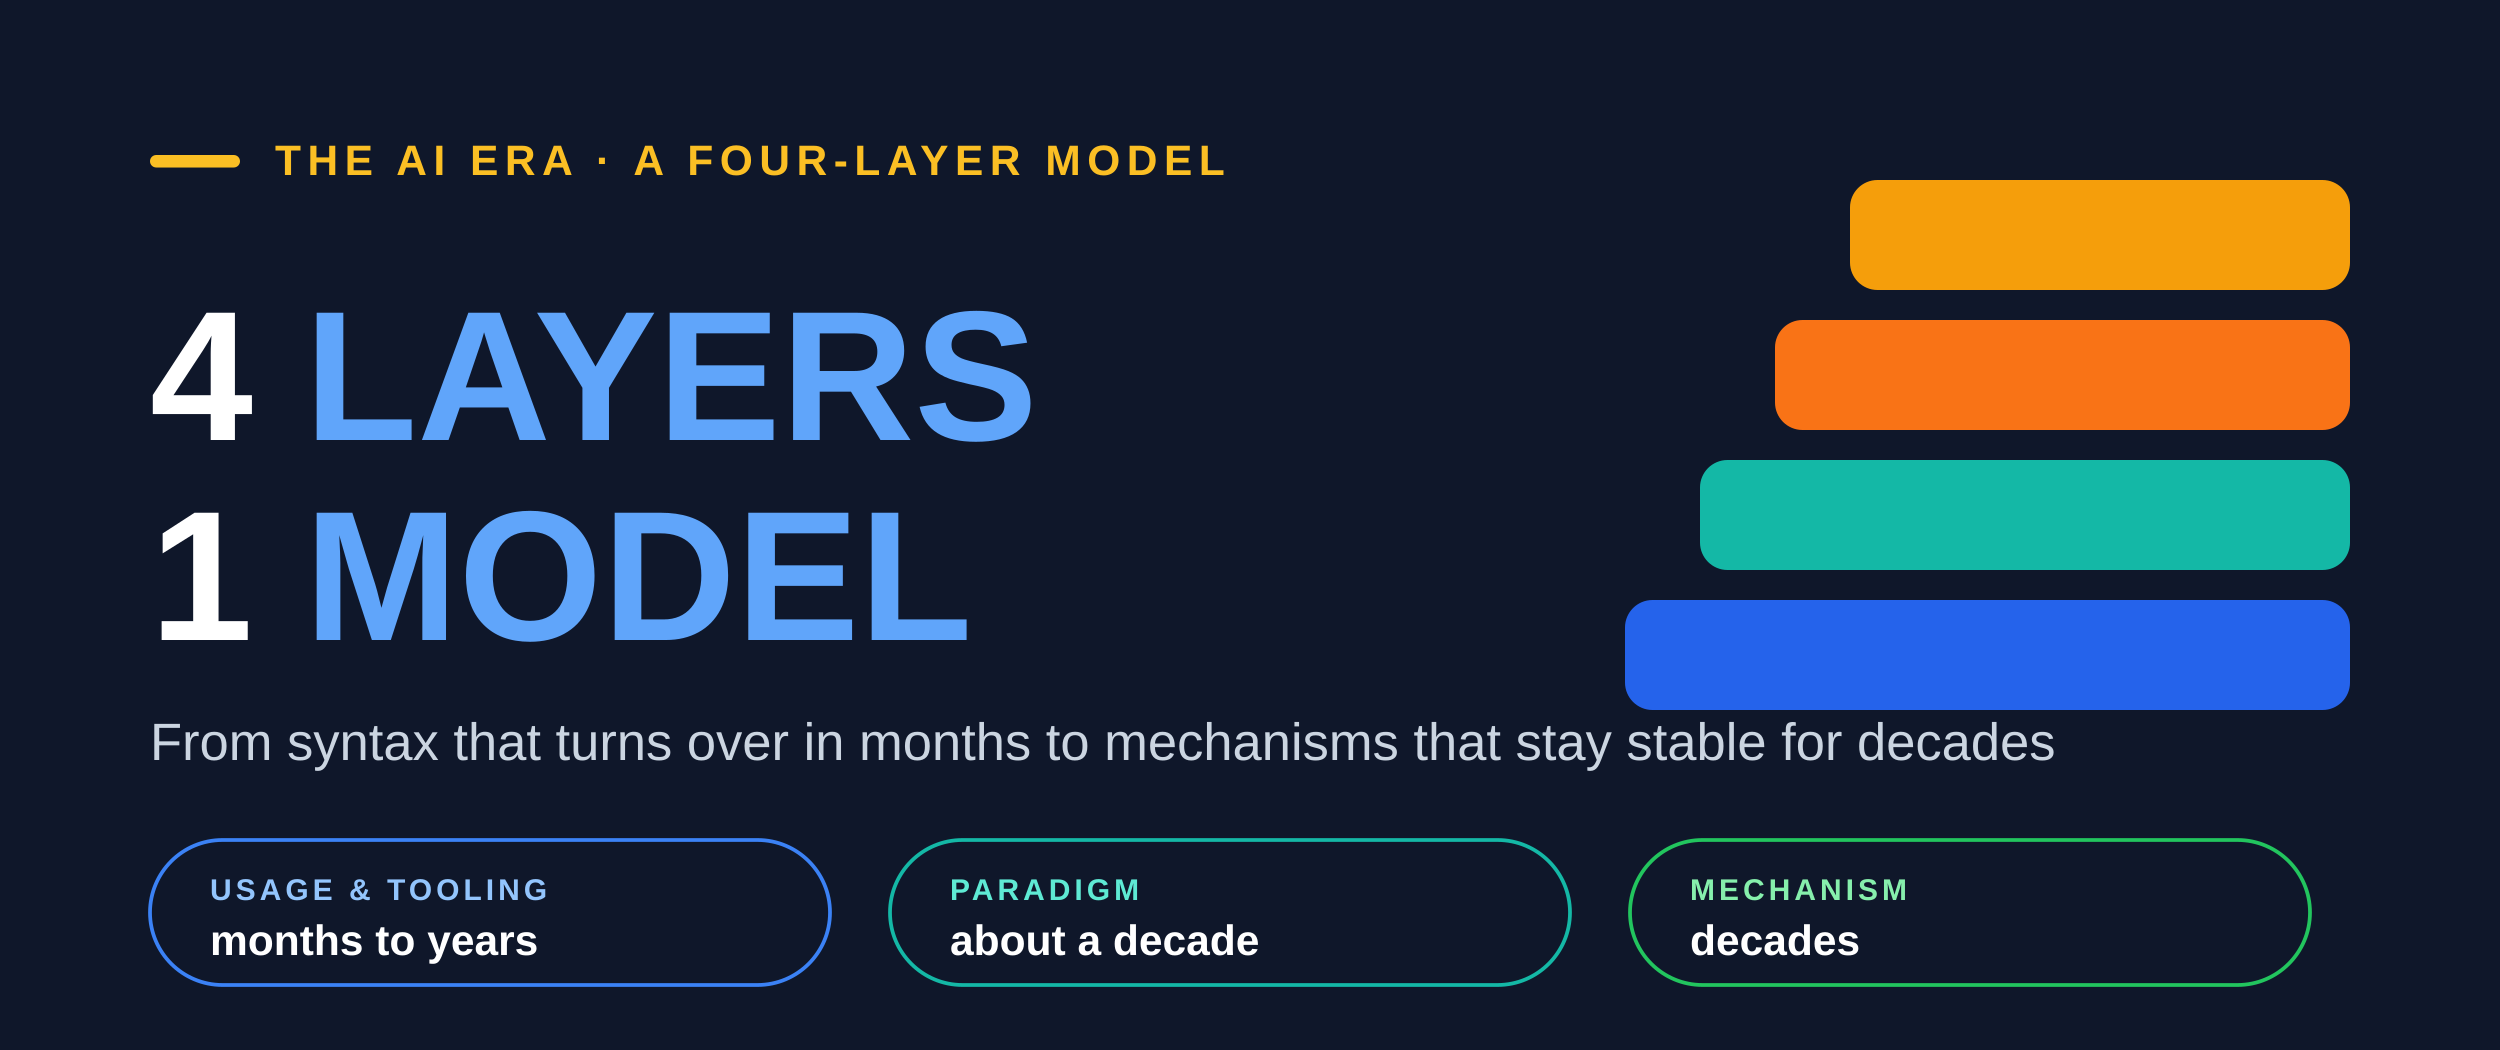
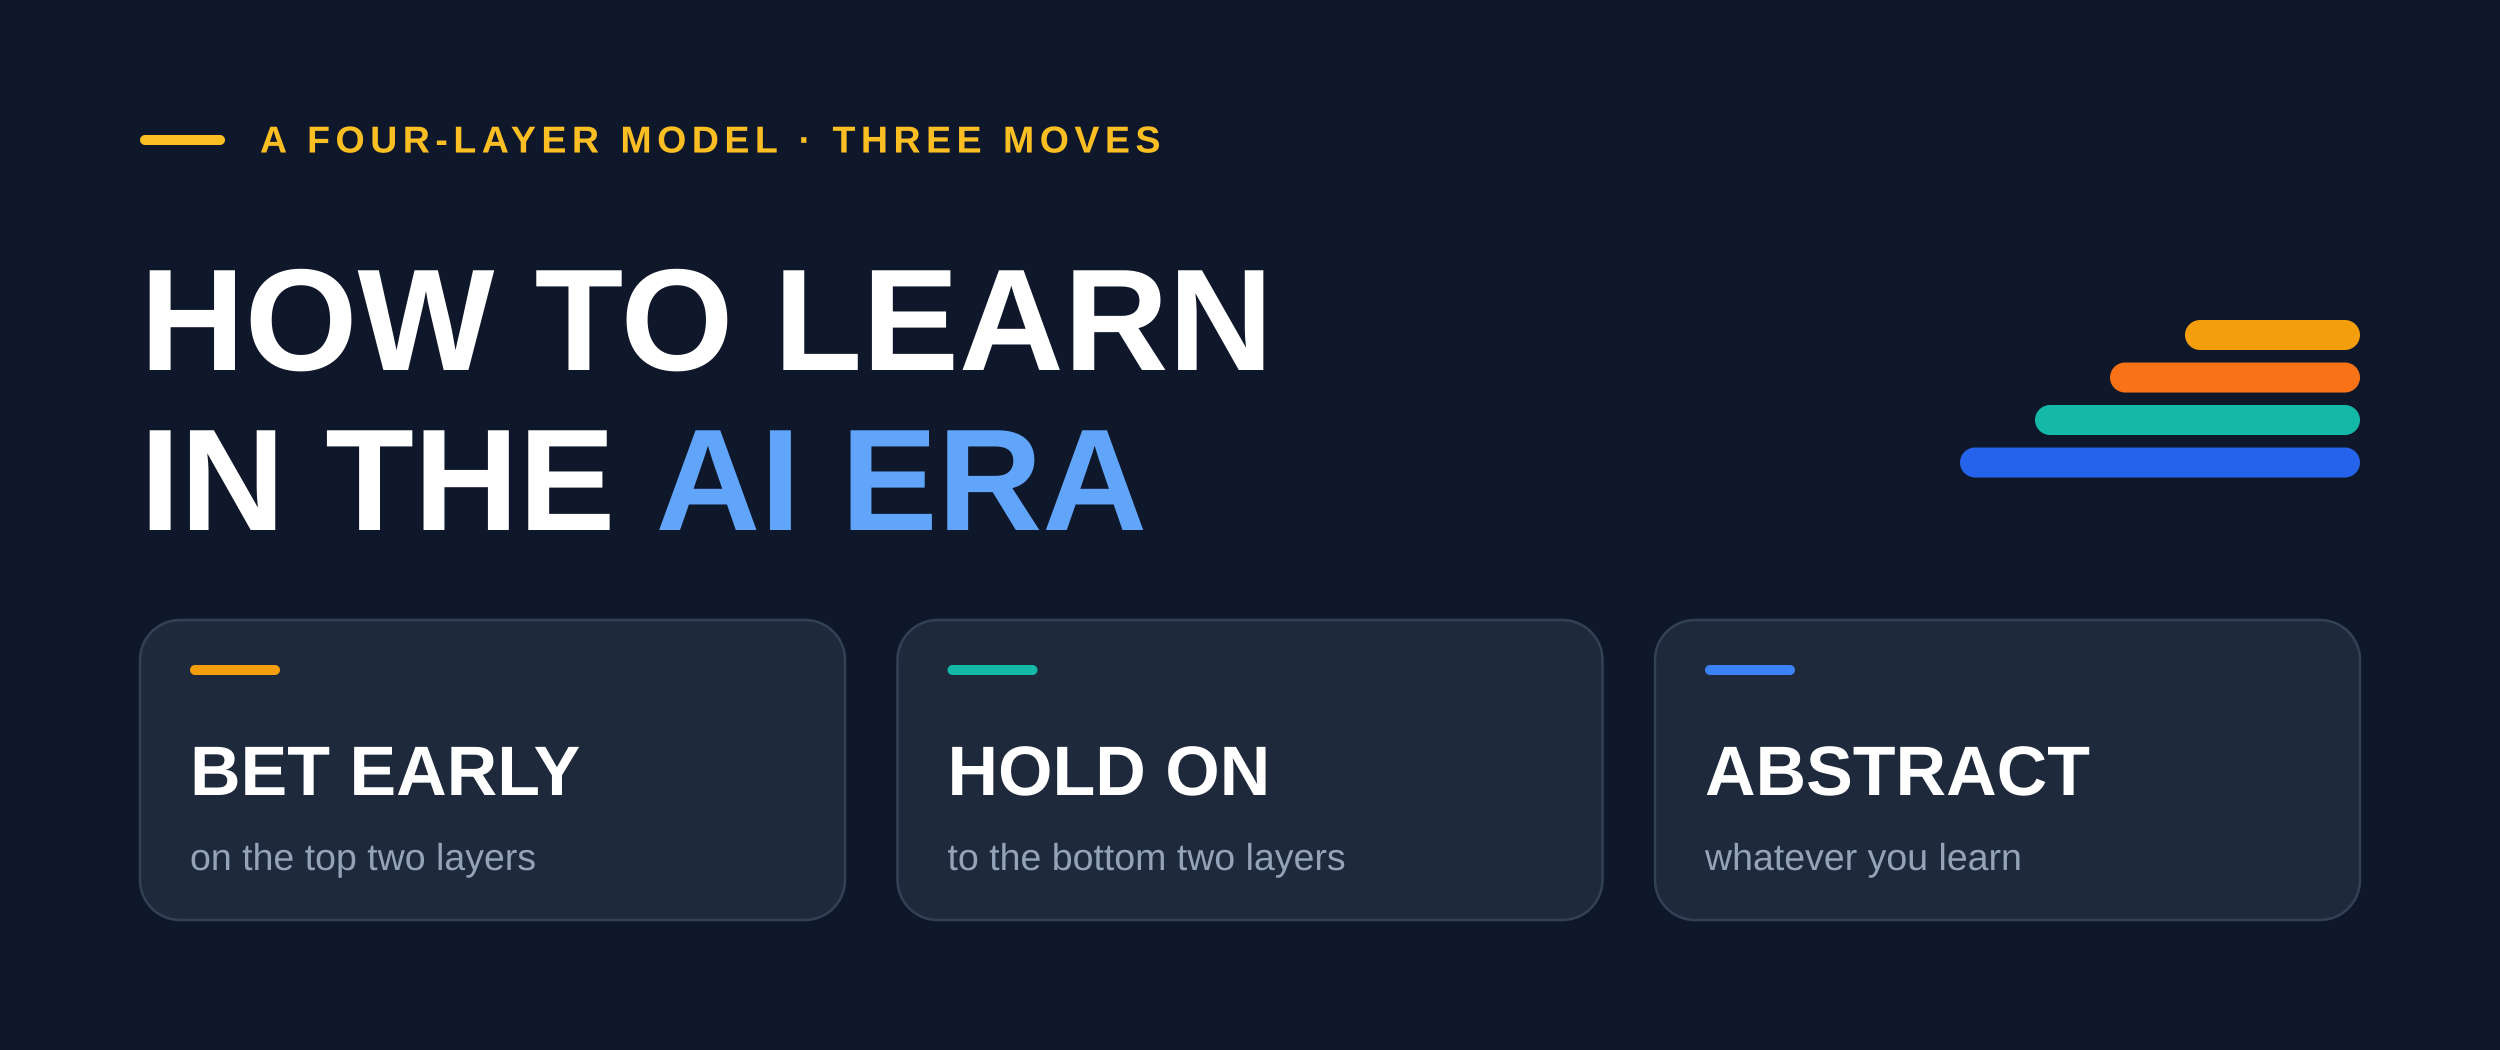
<svg xmlns="http://www.w3.org/2000/svg" viewBox="0 0 1000 420" width="1000" height="420" role="img" aria-labelledby="cvdTitle">
  <rect width="1000" height="420" fill="#0f172a" />
  <g font-family="ui-sans-serif, -apple-system, 'Helvetica Neue', Arial, sans-serif">
-     <rect x="60" y="62" width="36" height="5" rx="2.5" fill="#fbbf24" />
-     <text x="110" y="70" font-size="17" font-weight="700" letter-spacing="2.6" fill="#fbbf24">THE AI ERA · A FOUR-LAYER MODEL</text>
-     <text x="60" y="176" font-size="74" font-weight="800" fill="#ffffff">4 <tspan fill="#60a5fa">LAYERS</tspan>
+     <rect x="56" y="54" width="34" height="4" rx="2" fill="#fbbf24" />
+     <text x="104" y="61" font-size="15" font-weight="700" letter-spacing="2.2" fill="#fbbf24">A FOUR-LAYER MODEL · THREE MOVES</text>
+     <text x="56" y="148" font-size="58" font-weight="800" fill="#ffffff">HOW TO LEARN</text>
+     <text x="56" y="212" font-size="58" font-weight="800" fill="#ffffff">IN THE <tspan fill="#60a5fa">AI ERA</tspan>
    </text>
-     <text x="60" y="256" font-size="74" font-weight="800" fill="#ffffff">1 <tspan fill="#60a5fa">MODEL</tspan>
-     </text>
-     <text x="60" y="304" font-size="21" fill="#cbd5e1">From syntax that turns over in months to mechanisms that stay stable for decades</text>
-     <rect x="740" y="72" width="200" height="44" rx="11" fill="#f59e0b" />
-     <rect x="710" y="128" width="230" height="44" rx="11" fill="#f97316" />
-     <rect x="680" y="184" width="260" height="44" rx="11" fill="#14b8a6" />
-     <rect x="650" y="240" width="290" height="44" rx="11" fill="#2563eb" />
-     <rect x="60" y="336" width="272" height="58" rx="29" fill="none" stroke="#3b82f6" stroke-width="1.5" />
-     <text x="84" y="360" font-size="12" font-weight="700" letter-spacing="1.6" fill="#93c5fd">USAGE &amp; TOOLING</text>
-     <text x="84" y="382" font-size="17" font-weight="700" fill="#ffffff">months to years</text>
-     <rect x="356" y="336" width="272" height="58" rx="29" fill="none" stroke="#14b8a6" stroke-width="1.5" />
-     <text x="380" y="360" font-size="12" font-weight="700" letter-spacing="1.6" fill="#5eead4">PARADIGM</text>
-     <text x="380" y="382" font-size="17" font-weight="700" fill="#ffffff">about a decade</text>
-     <rect x="652" y="336" width="272" height="58" rx="29" fill="none" stroke="#22c55e" stroke-width="1.5" />
-     <text x="676" y="360" font-size="12" font-weight="700" letter-spacing="1.6" fill="#86efac">MECHANISM</text>
-     <text x="676" y="382" font-size="17" font-weight="700" fill="#ffffff">decades</text>
+     <rect x="874" y="128" width="70" height="12" rx="6" fill="#f59e0b" />
+     <rect x="844" y="145" width="100" height="12" rx="6" fill="#f97316" />
+     <rect x="814" y="162" width="130" height="12" rx="6" fill="#14b8a6" />
+     <rect x="784" y="179" width="160" height="12" rx="6" fill="#2563eb" />
+     <rect x="56" y="248" width="282" height="120" rx="16" fill="#1e293b" stroke="#334155" stroke-width="1" />
+     <rect x="76" y="266" width="36" height="4" rx="2" fill="#f59e0b" />
+     <text x="76" y="318" font-size="28" font-weight="800" fill="#ffffff">BET EARLY</text>
+     <text x="76" y="348" font-size="15" fill="#94a3b8">on the top two layers</text>
+     <rect x="359" y="248" width="282" height="120" rx="16" fill="#1e293b" stroke="#334155" stroke-width="1" />
+     <rect x="379" y="266" width="36" height="4" rx="2" fill="#14b8a6" />
+     <text x="379" y="318" font-size="28" font-weight="800" fill="#ffffff">HOLD ON</text>
+     <text x="379" y="348" font-size="15" fill="#94a3b8">to the bottom two layers</text>
+     <rect x="662" y="248" width="282" height="120" rx="16" fill="#1e293b" stroke="#334155" stroke-width="1" />
+     <rect x="682" y="266" width="36" height="4" rx="2" fill="#3b82f6" />
+     <text x="682" y="318" font-size="28" font-weight="800" fill="#ffffff">ABSTRACT</text>
+     <text x="682" y="348" font-size="15" fill="#94a3b8">whatever you learn</text>
  </g>
</svg>
